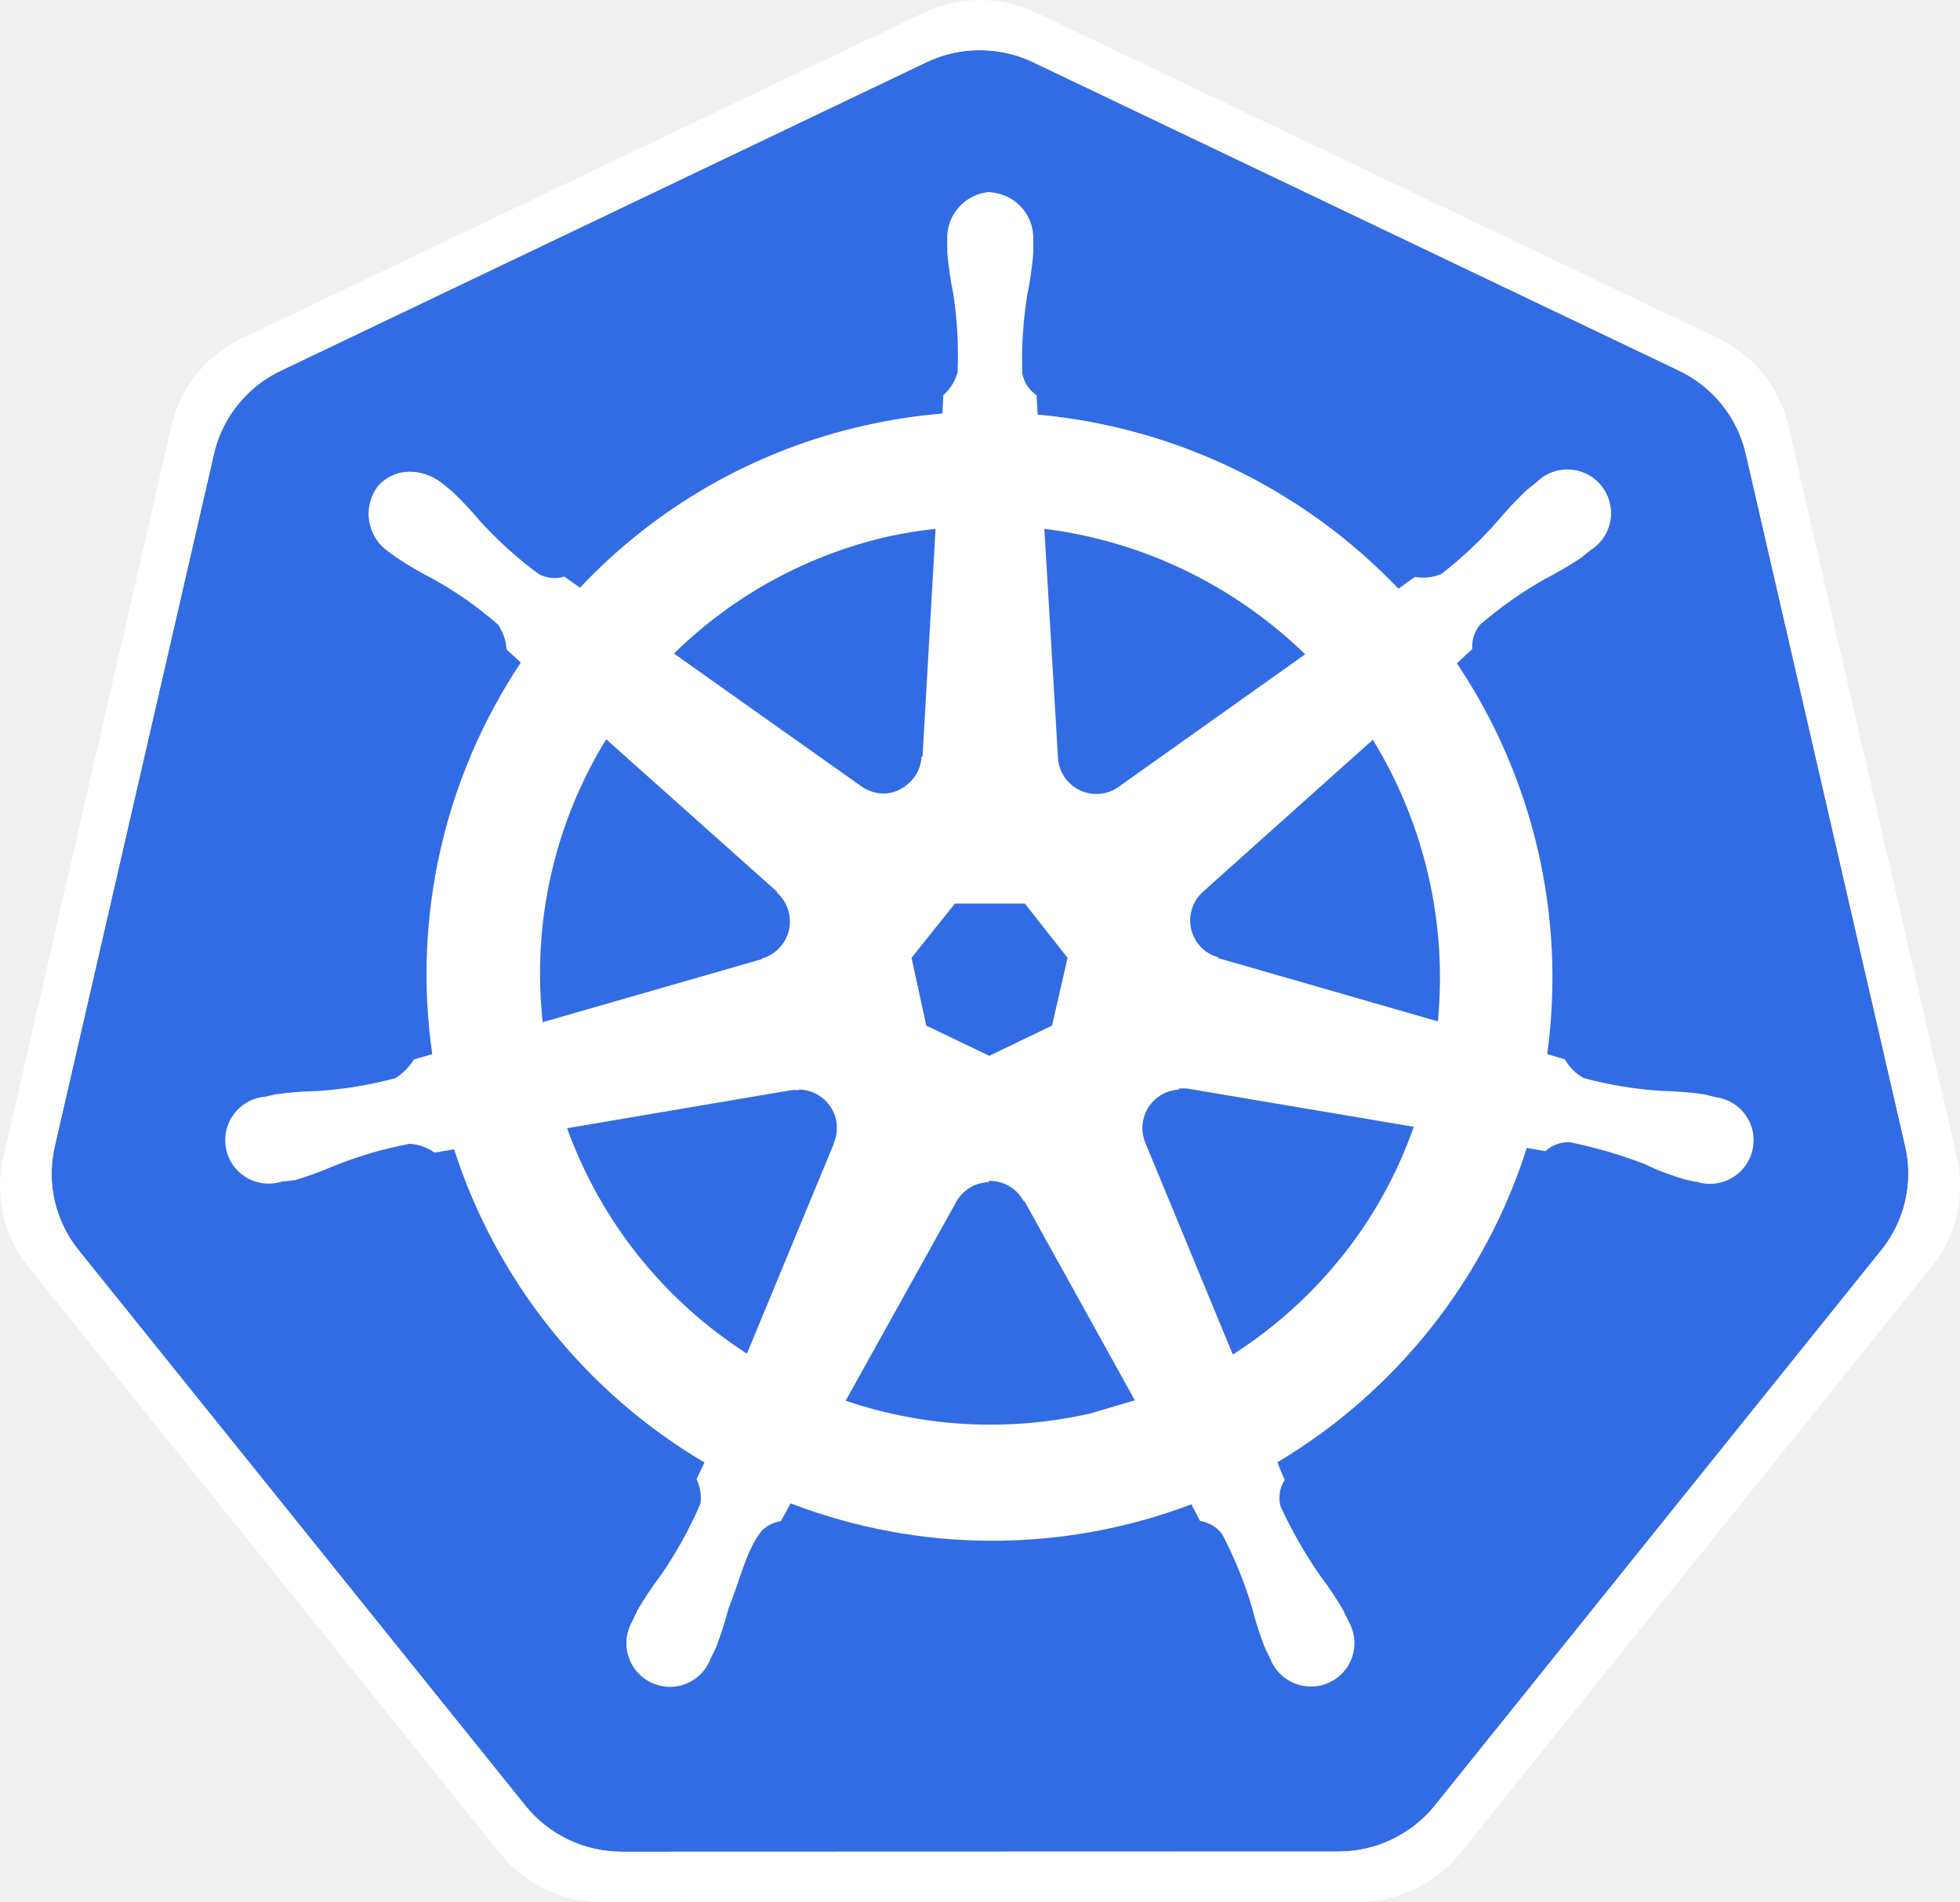
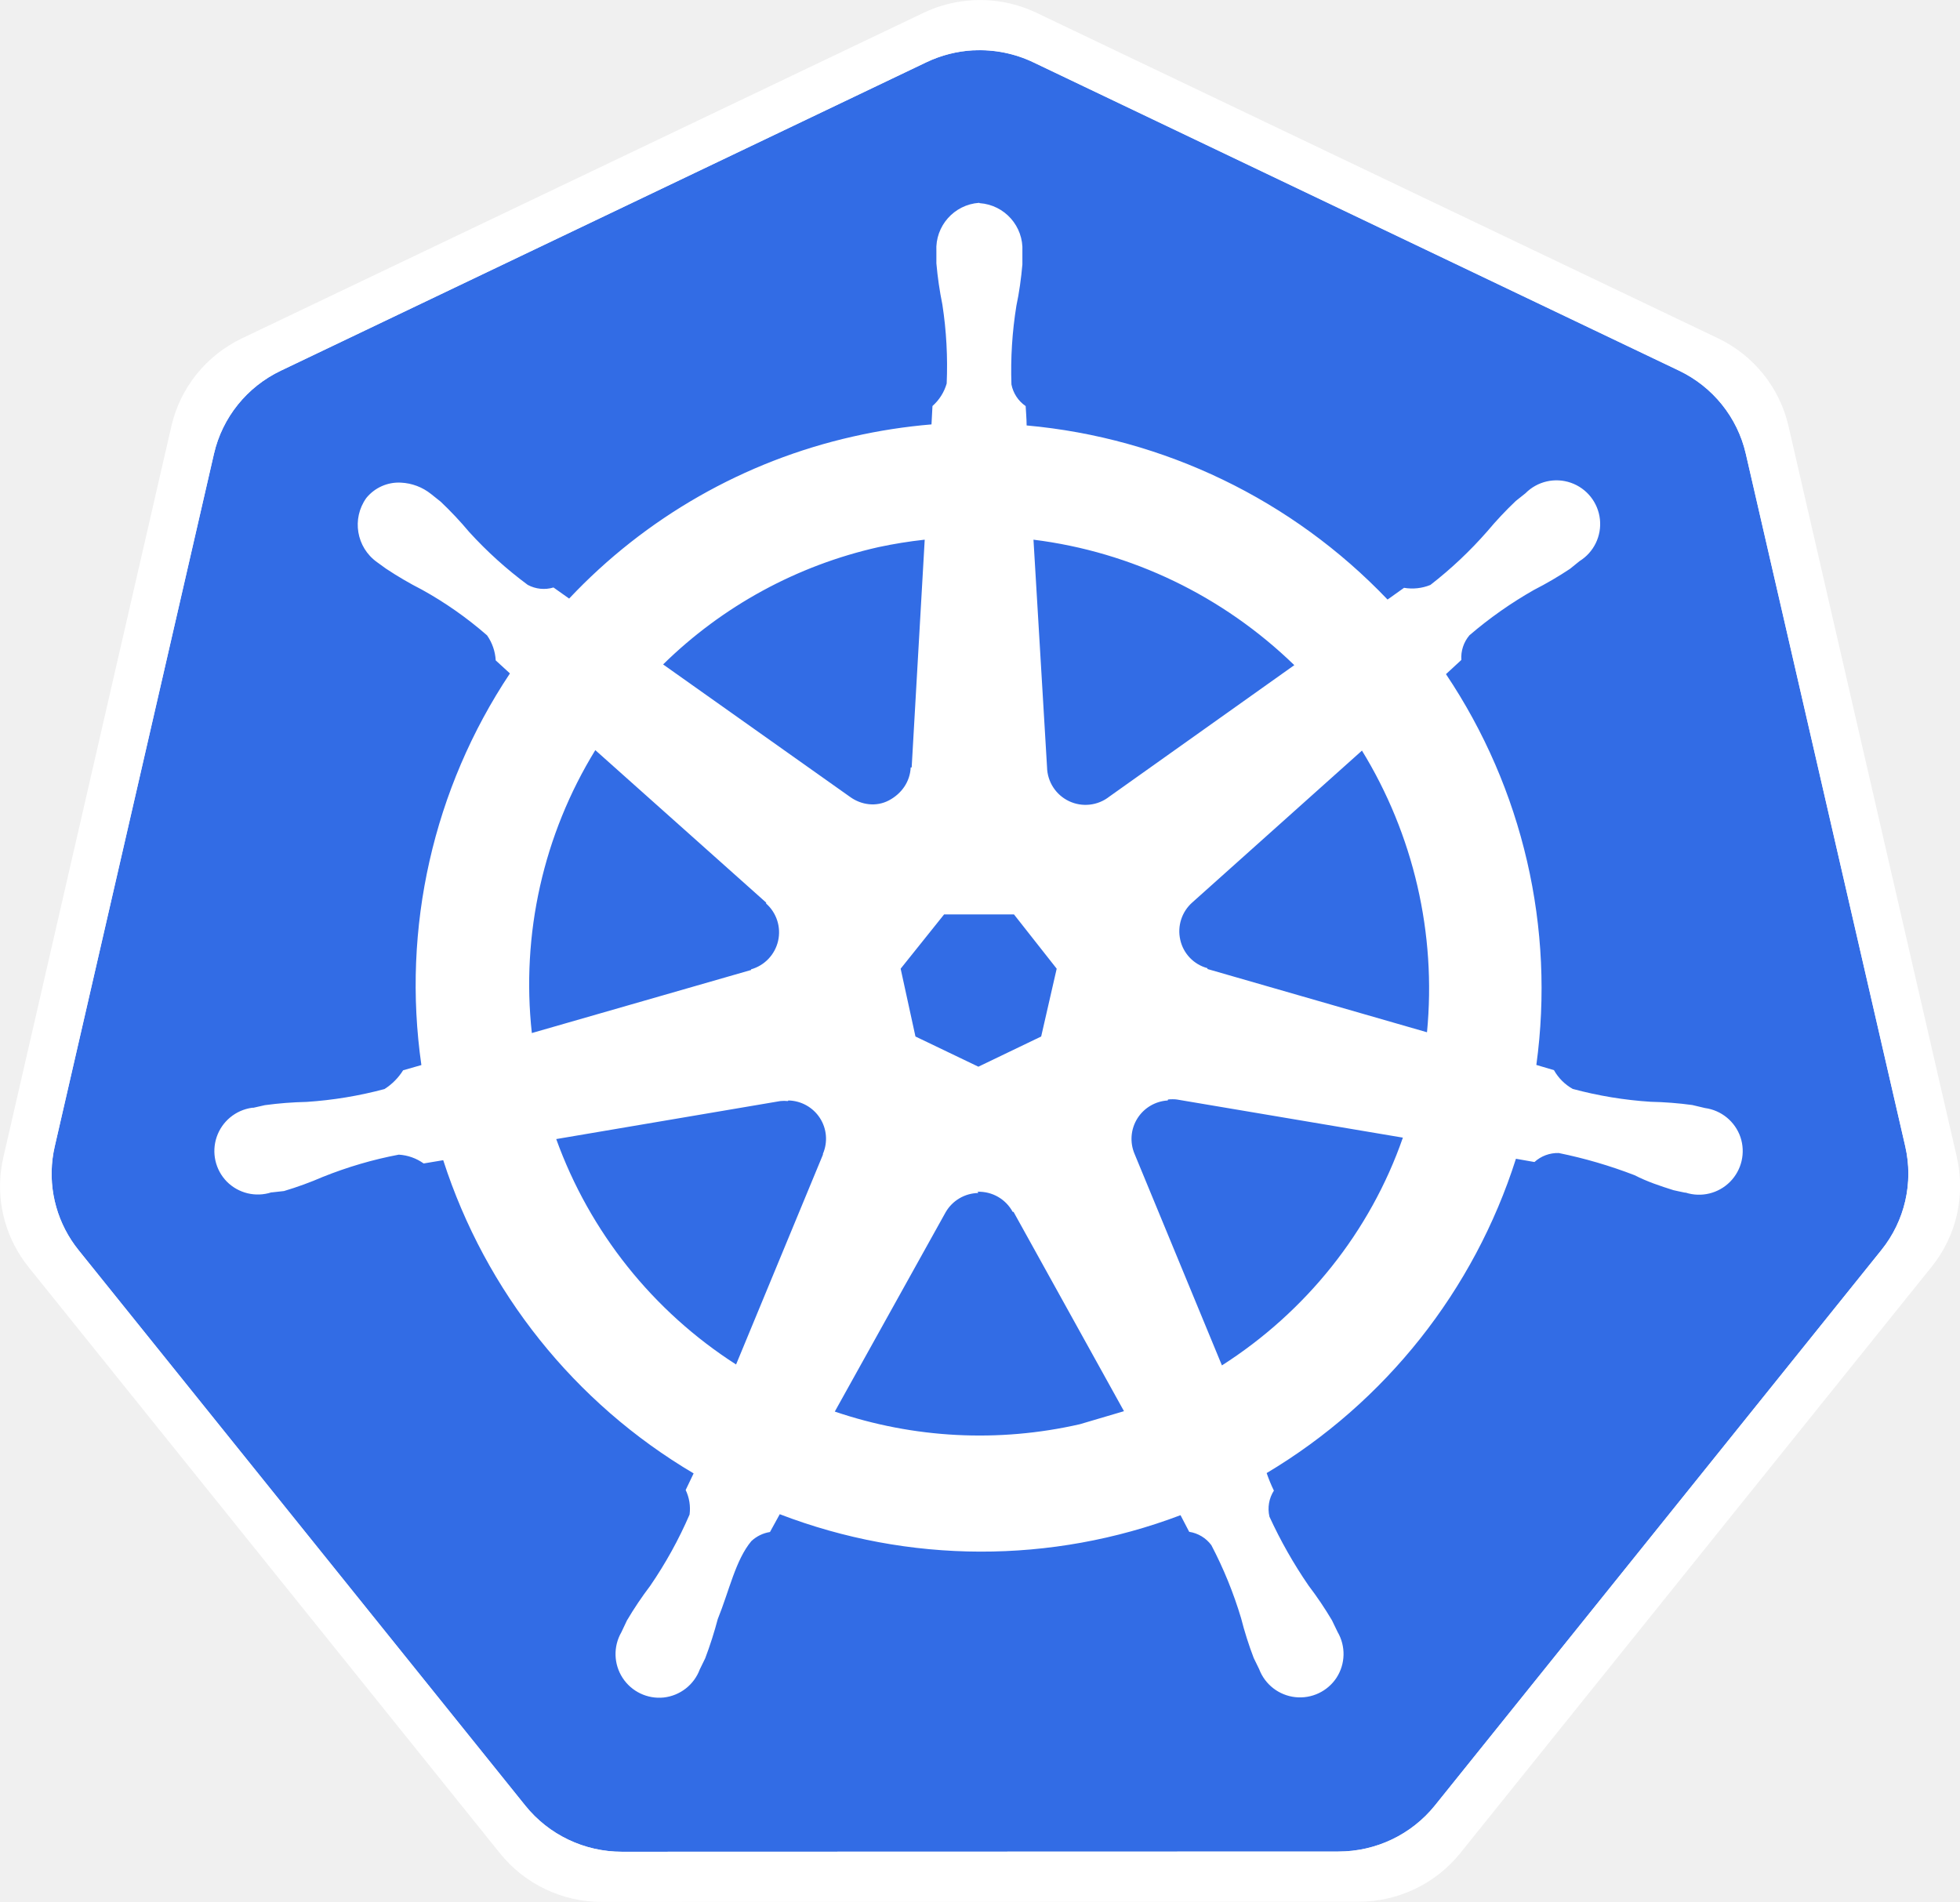
<svg xmlns="http://www.w3.org/2000/svg" width="18.035mm" height="17.5mm" viewBox="0 0 18.035 17.5" version="1.1" id="svg13826">
  <defs id="defs13820" />
  <g id="layer1" transform="translate(-0.9926264,-1.174181)">
    <g id="g70" transform="matrix(1.014889,0,0,1.014889,16.90215,-2.698726)">
      <path id="path3055" d="m -6.849,4.272 a 1.119,1.11 0 0 0 -0.429,0.109 l -5.852,2.796 a 1.119,1.11 0 0 0 -0.606,0.753 l -1.444,6.281 a 1.119,1.11 0 0 0 0.152,0.851 1.119,1.11 0 0 0 0.064,0.088 l 4.051,5.037 a 1.119,1.11 0 0 0 0.875,0.418 l 6.496,-0.002 a 1.119,1.11 0 0 0 0.875,-0.417 L 1.382,15.149 A 1.119,1.11 0 0 0 1.598,14.21 L 0.152,7.929 A 1.119,1.11 0 0 0 -0.453,7.176 L -6.307,4.381 A 1.119,1.11 0 0 0 -6.849,4.272 Z" style="fill:#326ce5;fill-opacity:1;stroke:none;stroke-width:0;stroke-miterlimit:4;stroke-dasharray:none;stroke-opacity:1" />
      <path id="path3054-2-9" d="M -6.852,3.818 A 1.181,1.172 0 0 0 -7.304,3.933 l -6.179,2.951 a 1.181,1.172 0 0 0 -0.639,0.795 l -1.524,6.631 a 1.181,1.172 0 0 0 0.16,0.899 1.181,1.172 0 0 0 0.067,0.093 l 4.276,5.317 a 1.181,1.172 0 0 0 0.924,0.441 l 6.858,-0.002 a 1.181,1.172 0 0 0 0.924,-0.44 l 4.275,-5.318 a 1.181,1.172 0 0 0 0.228,-0.991 L 0.539,7.678 A 1.181,1.172 0 0 0 -0.1,6.883 L -6.279,3.932 A 1.181,1.172 0 0 0 -6.852,3.818 Z m 0.003,0.455 a 1.119,1.11 0 0 1 0.543,0.109 l 5.853,2.795 A 1.119,1.11 0 0 1 0.152,7.929 L 1.598,14.21 a 1.119,1.11 0 0 1 -0.216,0.939 l -4.049,5.037 a 1.119,1.11 0 0 1 -0.875,0.417 l -6.496,0.002 a 1.119,1.11 0 0 1 -0.875,-0.418 l -4.051,-5.037 a 1.119,1.11 0 0 1 -0.064,-0.088 1.119,1.11 0 0 1 -0.152,-0.851 l 1.444,-6.281 a 1.119,1.11 0 0 1 0.606,-0.753 l 5.852,-2.796 a 1.119,1.11 0 0 1 0.429,-0.109 z" style="color:#000000;font-style:normal;font-variant:normal;font-weight:normal;font-stretch:normal;font-size:medium;line-height:normal;font-family:Sans;-inkscape-font-specification:Sans;text-indent:0;text-align:start;text-decoration:none;text-decoration-line:none;letter-spacing:normal;word-spacing:normal;text-transform:none;writing-mode:lr-tb;direction:ltr;baseline-shift:baseline;text-anchor:start;display:inline;overflow:visible;visibility:visible;fill:#ffffff;fill-opacity:1;fill-rule:nonzero;stroke:none;stroke-width:0;stroke-miterlimit:4;stroke-dasharray:none;marker:none;enable-background:accumulate" />
    </g>
-     <g transform="translate(.5,.5) scale(0.3)" fill-rule="nonzero">
+     <g transform="translate(.4,.6) scale(0.3)" fill-rule="nonzero">
      <path fill="#fff" d="M32.006 8.135a1.41 1.41 0 0 0-1.31 1.48v.376c.037.425.099.848.184 1.266.123.8.167 1.611.132 2.42a1.46 1.46 0 0 1-.436.69l-.03.564a17.44 17.44 0 0 0-2.406.372 17.13 17.13 0 0 0-8.708 4.97l-.48-.34c-.264.08-.548.05-.79-.08a12.44 12.44 0 0 1-1.794-1.62c-.273-.326-.565-.637-.874-.93l-.296-.236a1.6 1.6 0 0 0-.926-.35 1.28 1.28 0 0 0-1.062.472 1.41 1.41 0 0 0 .328 1.966l.276.2c.355.236.724.452 1.104.646.713.394 1.382.864 1.996 1.4a1.48 1.48 0 0 1 .266.768l.436.4A17.24 17.24 0 0 0 14.9 34.581l-.56.16a1.83 1.83 0 0 1-.572.576c-.781.209-1.581.341-2.388.394-.428.009-.856.042-1.28.1l-.354.08h-.04a1.34 1.34 0 0 0-.774 2.264 1.34 1.34 0 0 0 1.368.33h.026l.36-.04a10.69 10.69 0 0 0 1.196-.436c.75-.3 1.528-.53 2.324-.68a1.46 1.46 0 0 1 .764.27l.6-.1c1.3 4.034 4.032 7.452 7.68 9.606l-.244.51c.112.234.154.494.12.752-.33.764-.734 1.496-1.206 2.184a11.16 11.16 0 0 0-.716 1.066l-.17.36a1.34 1.34 0 0 0 1.3 2.002 1.34 1.34 0 0 0 1.106-.864l.166-.34c.152-.4.28-.808.384-1.2.354-.874.546-1.812 1.03-2.392a1.08 1.08 0 0 1 .572-.28l.3-.546a17.24 17.24 0 0 0 12.292.03l.266.51a1.04 1.04 0 0 1 .68.41 12.59 12.59 0 0 1 .912 2.24c.106.415.235.822.388 1.222l.166.34a1.34 1.34 0 0 0 2.374.262 1.34 1.34 0 0 0 .032-1.402l-.174-.36c-.218-.367-.457-.722-.716-1.062a14.17 14.17 0 0 1-1.2-2.114 1.04 1.04 0 0 1 .136-.8c-.085-.174-.159-.354-.222-.538a17.35 17.35 0 0 0 7.646-9.64l.568.1a1.06 1.06 0 0 1 .746-.276 14.54 14.54 0 0 1 2.324.68c.39.2.79.332 1.196.46.096.026.236.048.344.074h.026a1.34 1.34 0 0 0 1.682-1.702 1.34 1.34 0 0 0-1.088-.892l-.388-.092c-.424-.058-.852-.091-1.28-.1a12.2 12.2 0 0 1-2.388-.394 1.5 1.5 0 0 1-.576-.576l-.54-.16a17.3 17.3 0 0 0-2.772-11.986l.472-.436c-.02-.274.07-.546.248-.756a12.57 12.57 0 0 1 1.98-1.392 11.13 11.13 0 0 0 1.104-.646l.292-.236a1.34 1.34 0 0 0-.265-2.404 1.34 1.34 0 0 0-1.393.322l-.296.236a11.15 11.15 0 0 0-.874.93c-.528.604-1.112 1.154-1.746 1.646a1.48 1.48 0 0 1-.808.088l-.506.36c-2.92-3.06-6.854-4.96-11.07-5.34 0-.2-.026-.5-.03-.594a1.05 1.05 0 0 1-.436-.664c-.028-.808.023-1.616.152-2.414.086-.4.146-.84.184-1.266v-.4a1.41 1.41 0 0 0-1.31-1.48zm-1.668 10.332l-.4 6.986h-.03c-.02.432-.274.8-.664 1.008s-.852.146-1.2-.108l-5.73-4.06a13.72 13.72 0 0 1 6.606-3.598c.468-.1.94-.176 1.414-.228zm3.336 0c3.01.374 5.812 1.726 8 3.848l-5.676 4.034a1.18 1.18 0 0 1-1.908-.904zm-13.44 6.454l5.24 4.676v.03a1.18 1.18 0 0 1-.462 2.018v.02l-6.724 1.934a13.72 13.72 0 0 1 1.948-8.68zm23.506 0a13.96 13.96 0 0 1 2.004 8.654l-6.734-1.94v-.026a1.16 1.16 0 0 1-.834-.87 1.18 1.18 0 0 1 .372-1.148l5.2-4.654zm-12.808 5.04h2.144l1.31 1.664-.476 2.08-1.926.926-1.93-.926-.454-2.08zm6.868 5.676c.09-.01.2-.01.27 0l6.934 1.17c-1 2.88-2.974 5.34-5.55 6.986l-2.68-6.488a1.18 1.18 0 0 1 1.018-1.638zm-11.646.03a1.18 1.18 0 0 1 .968.536 1.17 1.17 0 0 1 .094 1.1v.026l-2.664 6.436a13.76 13.76 0 0 1-5.516-6.914l6.874-1.166c.077-.008.155-.008.232 0zm5.808 2.8a1.18 1.18 0 0 1 1.074.616h.026l3.388 6.114-1.354.4a13.79 13.79 0 0 1-7.516-.388l3.4-6.114a1.18 1.18 0 0 1 1-.59z" />
    </g>
  </g>
</svg>
